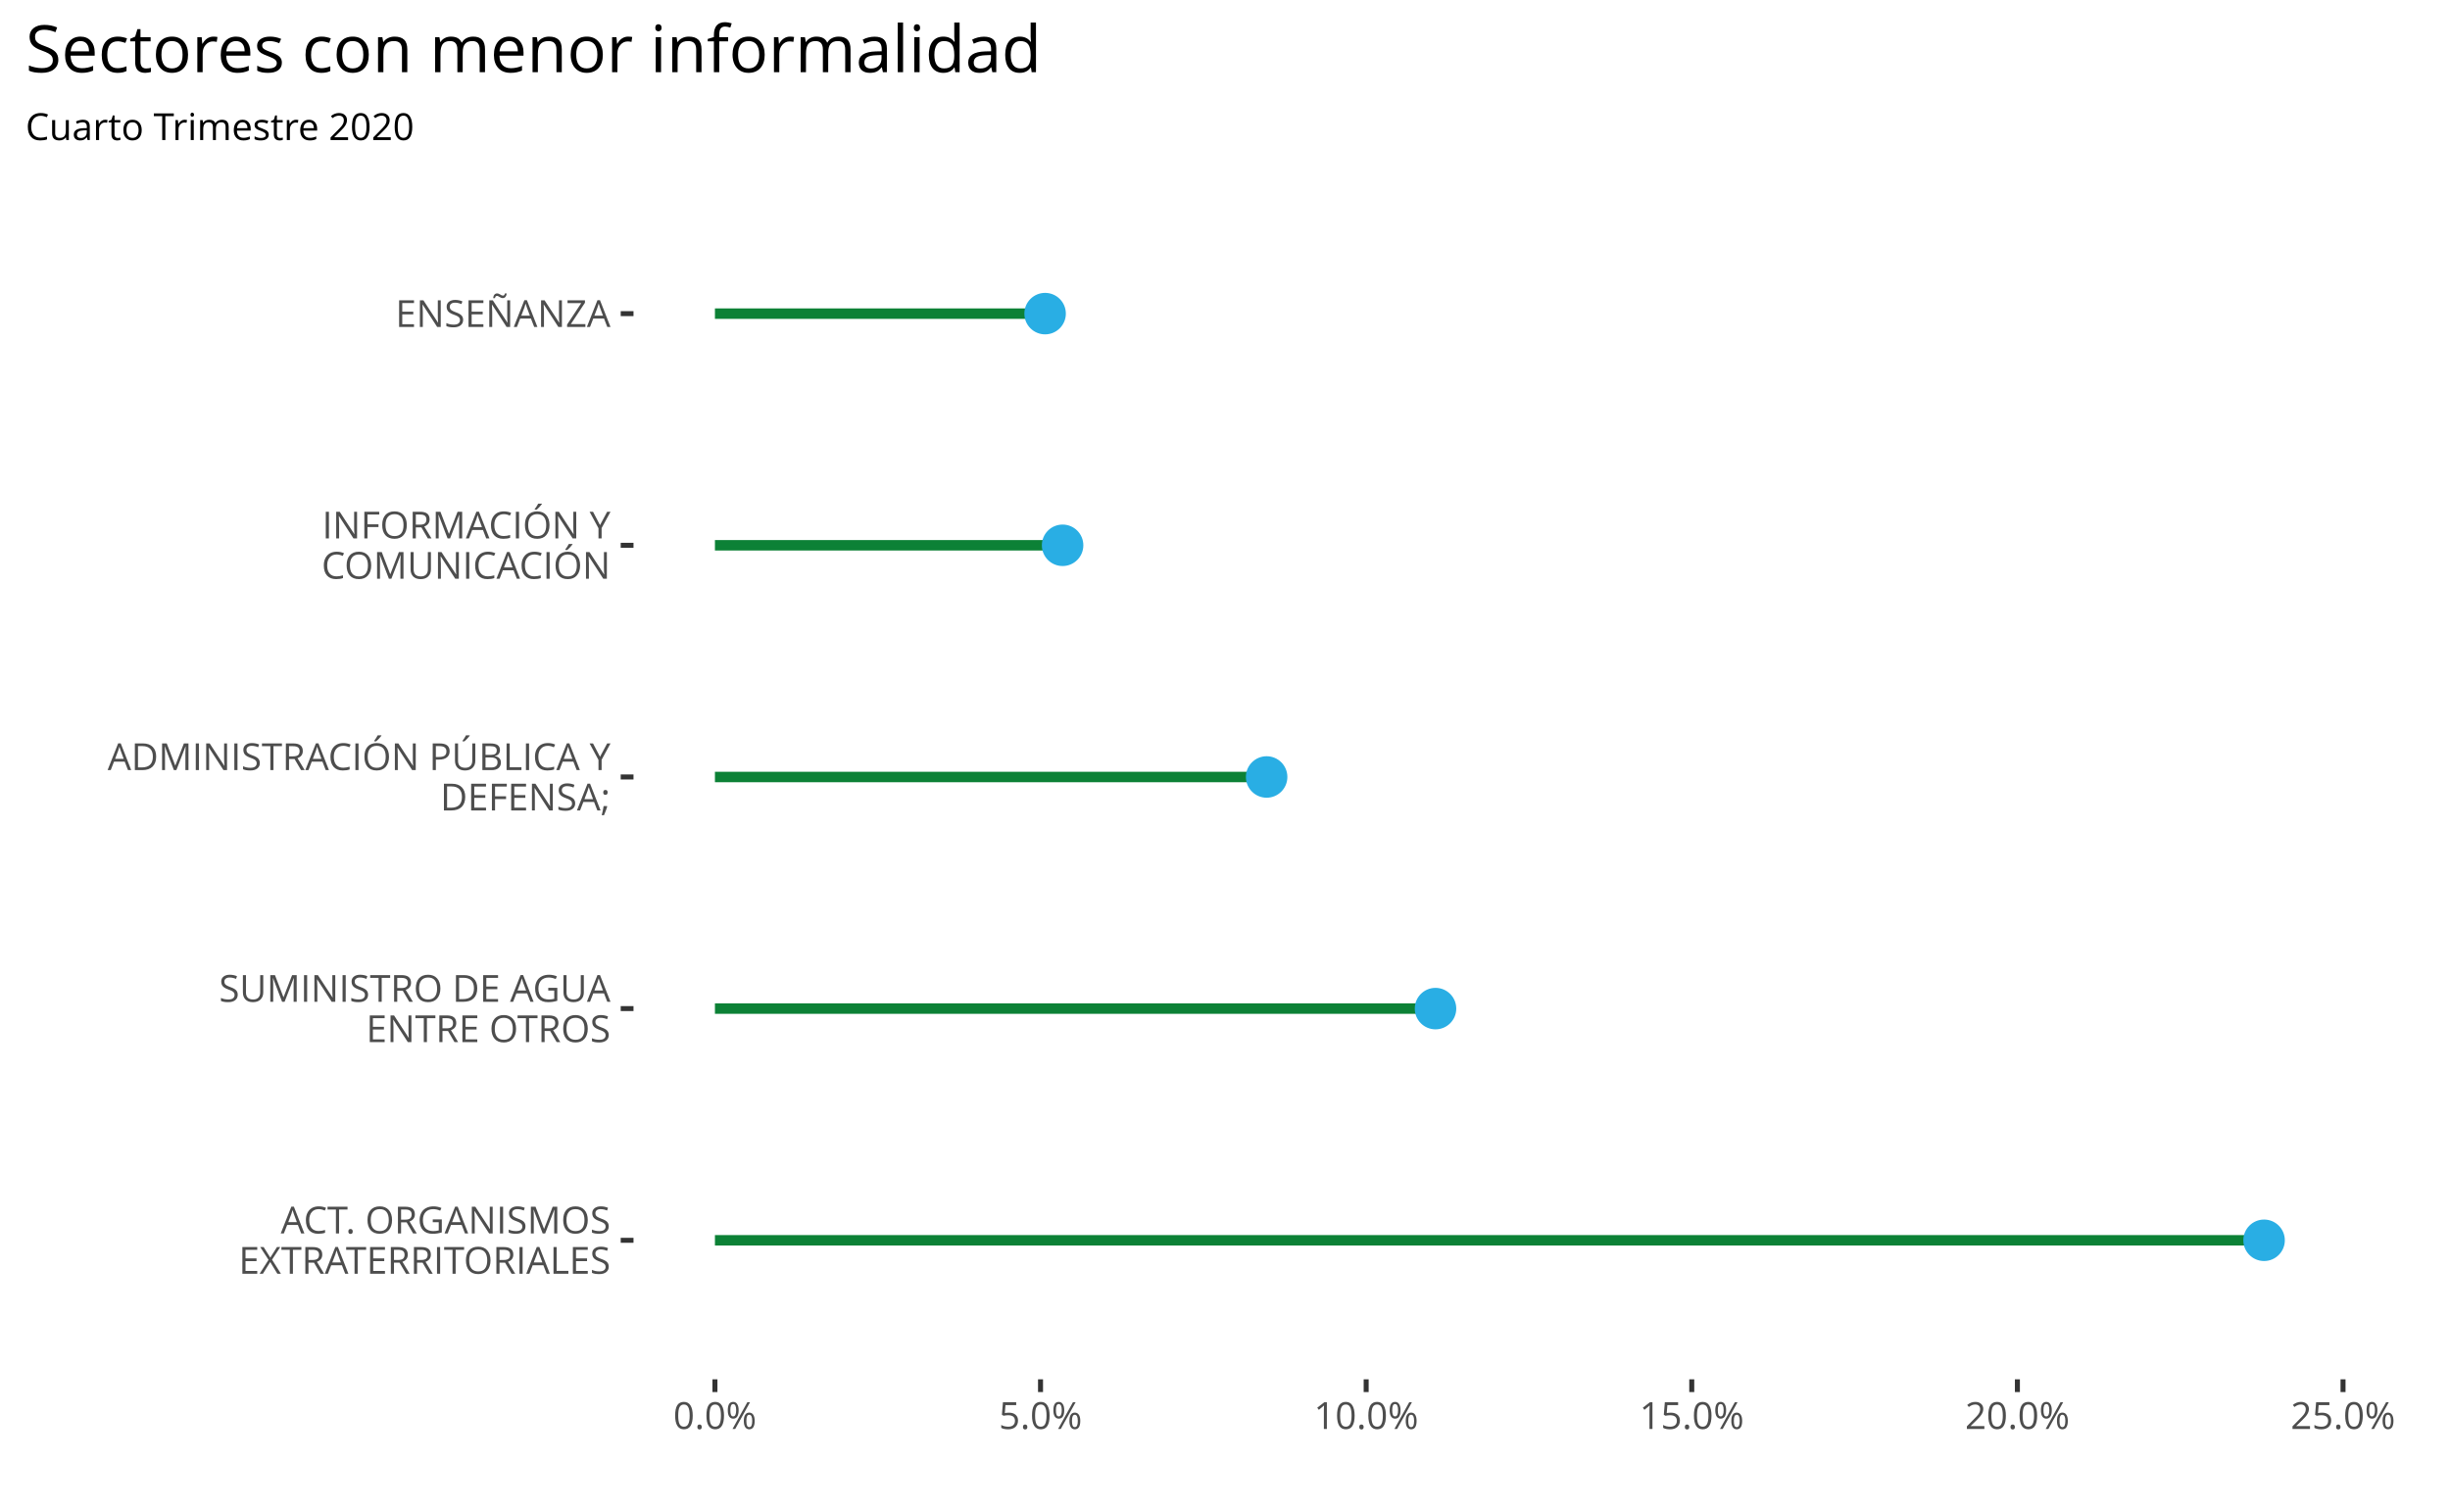
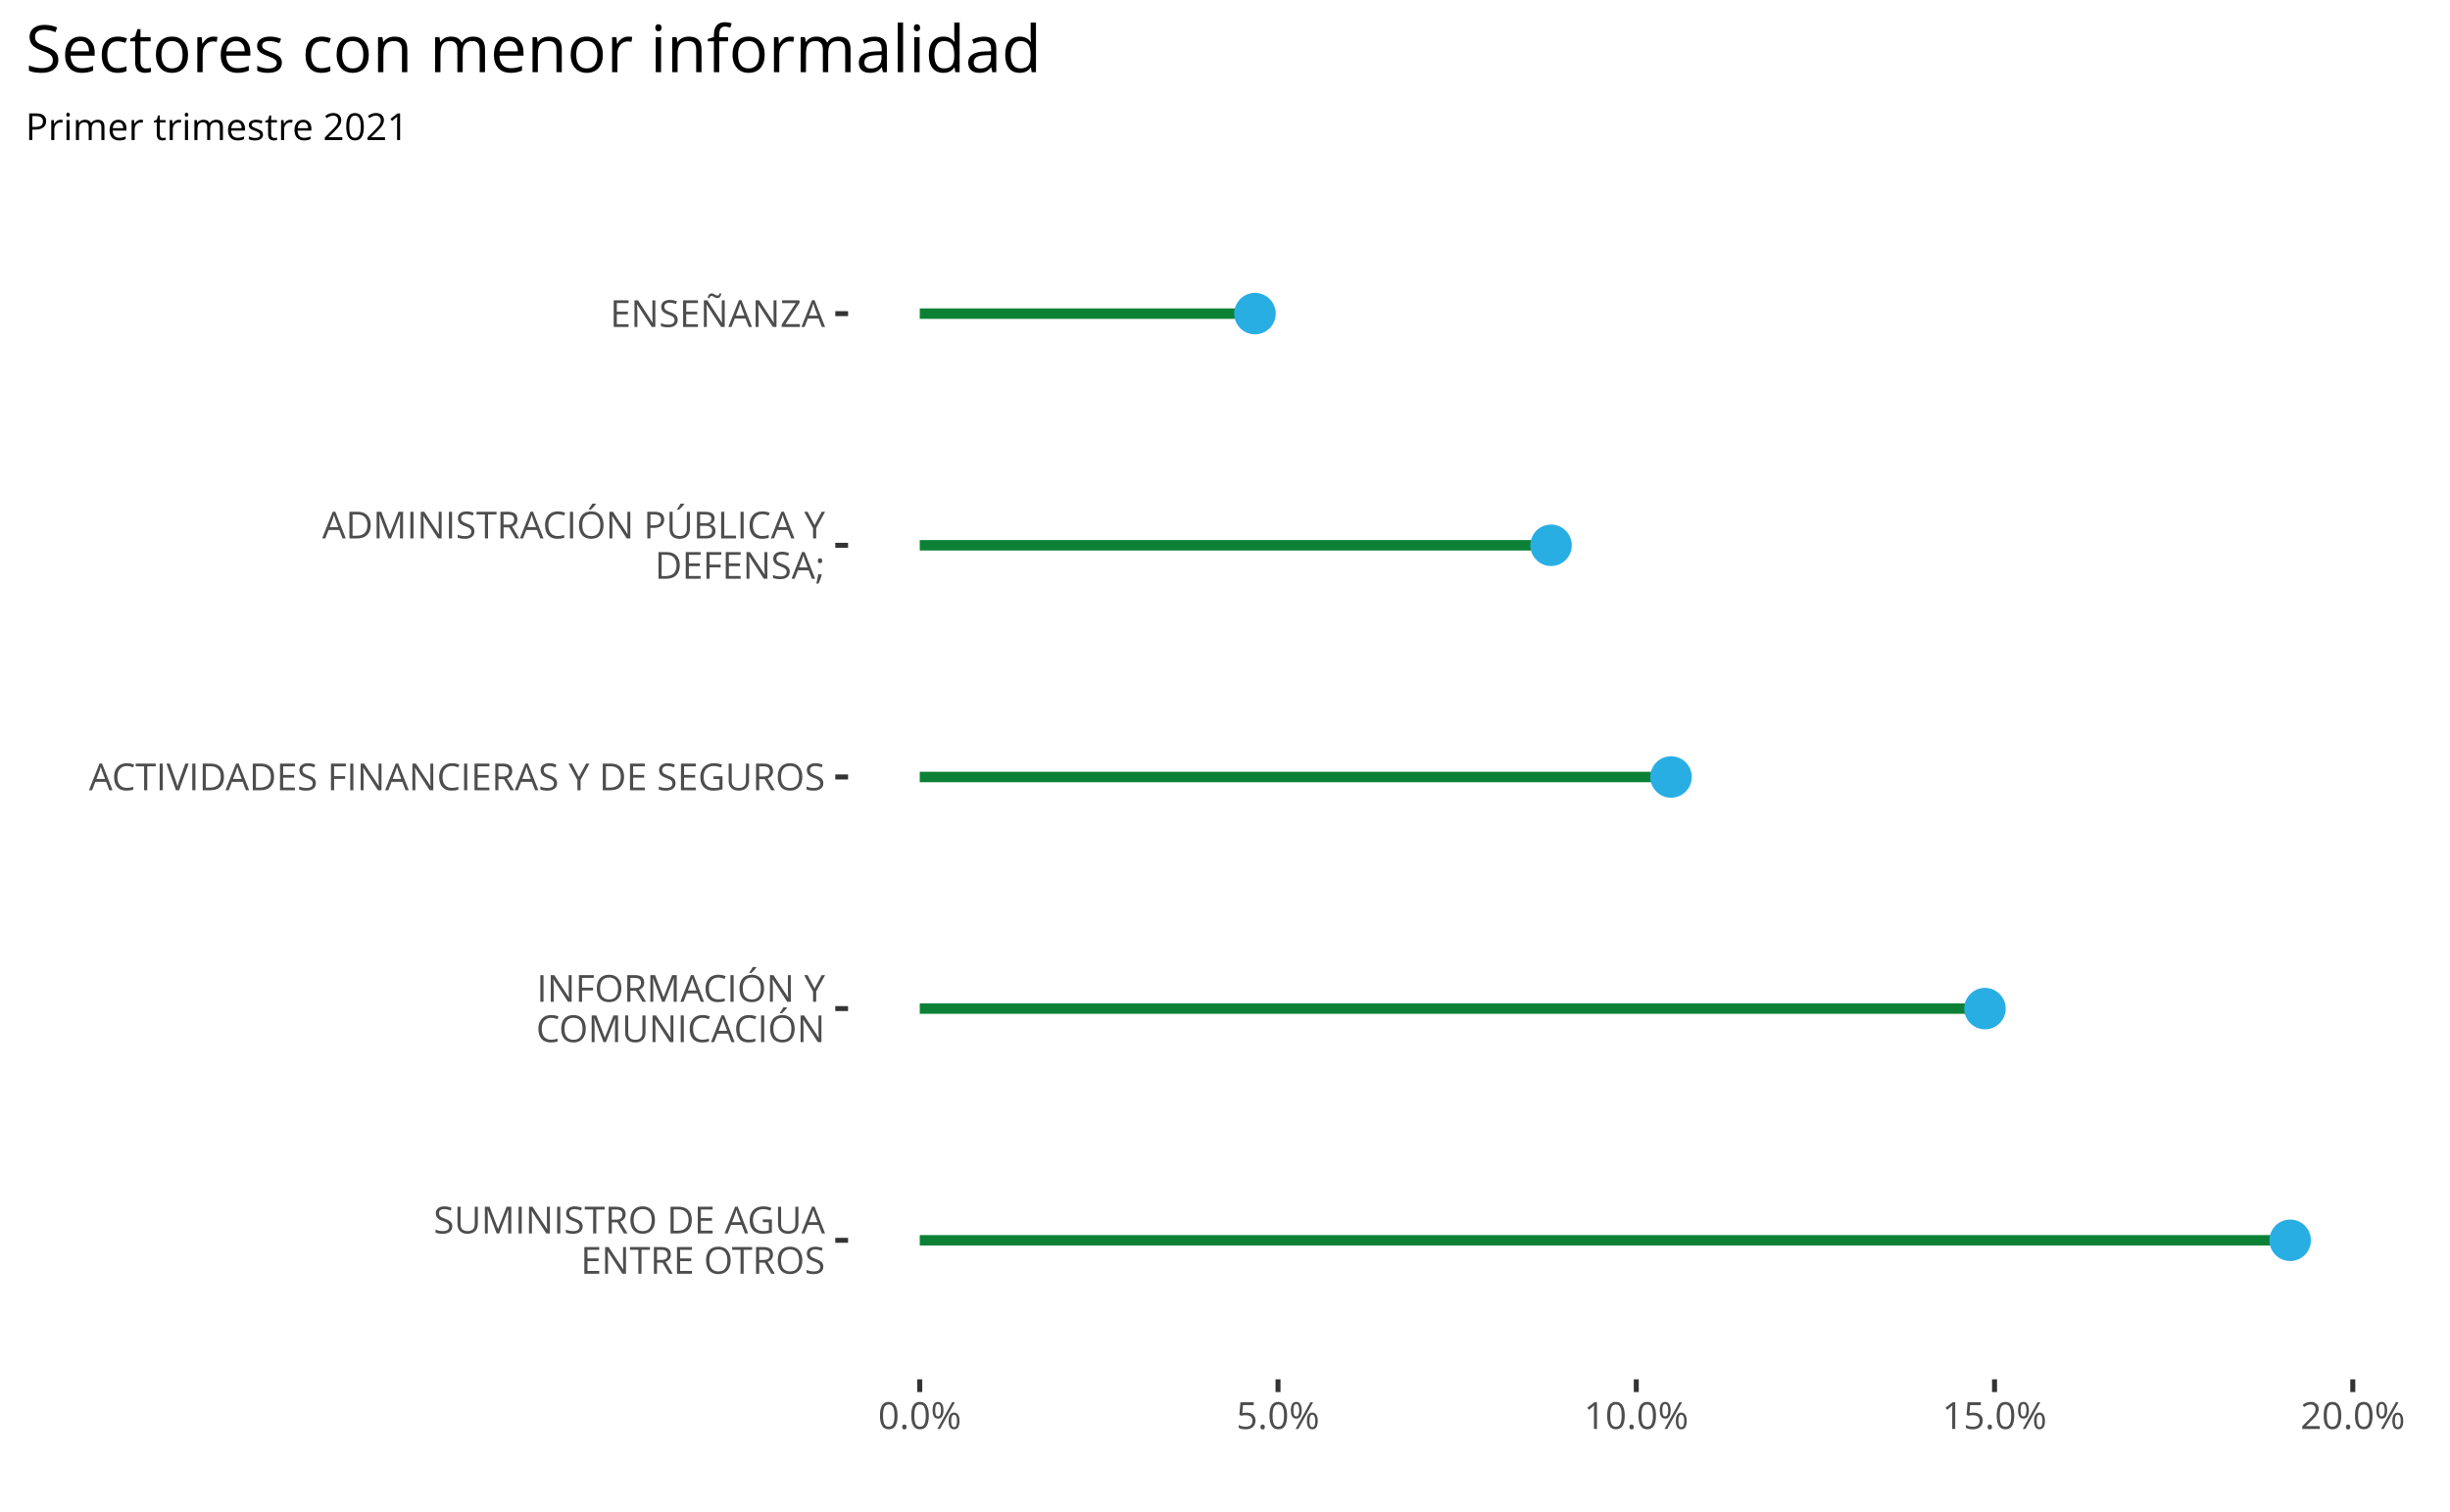
<svg xmlns="http://www.w3.org/2000/svg" class="svglite" width="525.00pt" height="324.00pt" viewBox="0 0 525.00 324.00">
  <defs>
    <style type="text/css">
    .svglite line, .svglite polyline, .svglite polygon, .svglite path, .svglite rect, .svglite circle {
      fill: none;
      stroke: #000000;
      stroke-linecap: round;
      stroke-linejoin: round;
      stroke-miterlimit: 10.00;
    }
  </style>
  </defs>
  <rect width="100%" height="100%" style="stroke: none; fill: #FFFFFF;" />
  <defs>
    <clipPath id="cpMC4wMHw1MjUuMDB8MC4wMHwzMjQuMDA=">
      <rect x="0.00" y="0.00" width="525.00" height="324.00" />
    </clipPath>
  </defs>
  <g clip-path="url(#cpMC4wMHw1MjUuMDB8MC4wMHwzMjQuMDA=)">
    <rect x="0" y="0.00" width="525.00" height="324.00" style="stroke-width: 1.07; stroke: #FFFFFF; fill: #FFFFFF;" />
  </g>
  <defs>
-     <clipPath id="cpMTM1Ljc1fDUxOS41MnwzNy40M3wyOTUuNTk=">
-       <rect x="135.75" y="37.43" width="383.77" height="258.16" />
+     <clipPath id="cpMTgxLjczfDUxOS41MnwzNy40M3wyOTUuNTk=">
+       <rect x="181.73" y="37.43" width="337.79" height="258.16" />
    </clipPath>
  </defs>
-   <g clip-path="url(#cpMTM1Ljc1fDUxOS41MnwzNy40M3wyOTUuNTk=)">
-     <polyline points="188.08,295.59 188.08,37.43 " style="stroke-width: 0.53; stroke: #FFFFFF; stroke-linecap: butt;" />
-     <polyline points="257.86,295.59 257.86,37.43 " style="stroke-width: 0.53; stroke: #FFFFFF; stroke-linecap: butt;" />
-     <polyline points="327.64,295.59 327.64,37.43 " style="stroke-width: 0.53; stroke: #FFFFFF; stroke-linecap: butt;" />
-     <polyline points="397.41,295.59 397.41,37.43 " style="stroke-width: 0.53; stroke: #FFFFFF; stroke-linecap: butt;" />
-     <polyline points="467.19,295.59 467.19,37.43 " style="stroke-width: 0.53; stroke: #FFFFFF; stroke-linecap: butt;" />
-     <polyline points="135.75,265.80 519.52,265.80 " style="stroke-width: 1.07; stroke: #FFFFFF; stroke-linecap: butt;" />
-     <polyline points="135.75,216.15 519.52,216.15 " style="stroke-width: 1.07; stroke: #FFFFFF; stroke-linecap: butt;" />
-     <polyline points="135.75,166.51 519.52,166.51 " style="stroke-width: 1.07; stroke: #FFFFFF; stroke-linecap: butt;" />
-     <polyline points="135.75,116.86 519.52,116.86 " style="stroke-width: 1.07; stroke: #FFFFFF; stroke-linecap: butt;" />
-     <polyline points="135.75,67.21 519.52,67.21 " style="stroke-width: 1.07; stroke: #FFFFFF; stroke-linecap: butt;" />
-     <polyline points="153.20,295.59 153.20,37.43 " style="stroke-width: 1.07; stroke: #FFFFFF; stroke-linecap: butt;" />
-     <polyline points="222.97,295.59 222.97,37.43 " style="stroke-width: 1.07; stroke: #FFFFFF; stroke-linecap: butt;" />
-     <polyline points="292.75,295.59 292.75,37.43 " style="stroke-width: 1.07; stroke: #FFFFFF; stroke-linecap: butt;" />
-     <polyline points="362.52,295.59 362.52,37.43 " style="stroke-width: 1.07; stroke: #FFFFFF; stroke-linecap: butt;" />
-     <polyline points="432.30,295.59 432.30,37.43 " style="stroke-width: 1.07; stroke: #FFFFFF; stroke-linecap: butt;" />
-     <polyline points="502.08,295.59 502.08,37.43 " style="stroke-width: 1.07; stroke: #FFFFFF; stroke-linecap: butt;" />
-     <line x1="153.20" y1="67.21" x2="223.95" y2="67.21" style="stroke-width: 2.24; stroke: #0C8136; stroke-linecap: butt;" />
-     <line x1="153.20" y1="116.86" x2="227.70" y2="116.86" style="stroke-width: 2.24; stroke: #0C8136; stroke-linecap: butt;" />
-     <line x1="153.20" y1="166.51" x2="271.42" y2="166.51" style="stroke-width: 2.24; stroke: #0C8136; stroke-linecap: butt;" />
-     <line x1="153.20" y1="216.15" x2="307.61" y2="216.15" style="stroke-width: 2.24; stroke: #0C8136; stroke-linecap: butt;" />
-     <line x1="153.20" y1="265.80" x2="485.16" y2="265.80" style="stroke-width: 2.24; stroke: #0C8136; stroke-linecap: butt;" />
-     <circle cx="223.95" cy="67.21" r="4.09" style="stroke-width: 0.71; stroke: #29AEE4; fill: #29AEE4;" />
-     <circle cx="227.70" cy="116.86" r="4.09" style="stroke-width: 0.71; stroke: #29AEE4; fill: #29AEE4;" />
-     <circle cx="271.42" cy="166.51" r="4.09" style="stroke-width: 0.71; stroke: #29AEE4; fill: #29AEE4;" />
-     <circle cx="307.61" cy="216.15" r="4.09" style="stroke-width: 0.71; stroke: #29AEE4; fill: #29AEE4;" />
-     <circle cx="485.16" cy="265.80" r="4.09" style="stroke-width: 0.71; stroke: #29AEE4; fill: #29AEE4;" />
+   <g clip-path="url(#cpMTgxLjczfDUxOS41MnwzNy40M3wyOTUuNTk=)">
+     <polyline points="235.47,295.59 235.47,37.43 " style="stroke-width: 0.53; stroke: #FFFFFF; stroke-linecap: butt;" />
+     <polyline points="312.24,295.59 312.24,37.43 " style="stroke-width: 0.53; stroke: #FFFFFF; stroke-linecap: butt;" />
+     <polyline points="389.01,295.59 389.01,37.43 " style="stroke-width: 0.53; stroke: #FFFFFF; stroke-linecap: butt;" />
+     <polyline points="465.78,295.59 465.78,37.43 " style="stroke-width: 0.53; stroke: #FFFFFF; stroke-linecap: butt;" />
+     <polyline points="181.73,265.80 519.52,265.80 " style="stroke-width: 1.07; stroke: #FFFFFF; stroke-linecap: butt;" />
+     <polyline points="181.73,216.15 519.52,216.15 " style="stroke-width: 1.07; stroke: #FFFFFF; stroke-linecap: butt;" />
+     <polyline points="181.73,166.51 519.52,166.51 " style="stroke-width: 1.07; stroke: #FFFFFF; stroke-linecap: butt;" />
+     <polyline points="181.73,116.86 519.52,116.86 " style="stroke-width: 1.07; stroke: #FFFFFF; stroke-linecap: butt;" />
+     <polyline points="181.73,67.21 519.52,67.21 " style="stroke-width: 1.07; stroke: #FFFFFF; stroke-linecap: butt;" />
+     <polyline points="197.09,295.59 197.09,37.43 " style="stroke-width: 1.07; stroke: #FFFFFF; stroke-linecap: butt;" />
+     <polyline points="273.86,295.59 273.86,37.43 " style="stroke-width: 1.07; stroke: #FFFFFF; stroke-linecap: butt;" />
+     <polyline points="350.63,295.59 350.63,37.43 " style="stroke-width: 1.07; stroke: #FFFFFF; stroke-linecap: butt;" />
+     <polyline points="427.40,295.59 427.40,37.43 " style="stroke-width: 1.07; stroke: #FFFFFF; stroke-linecap: butt;" />
+     <polyline points="504.17,295.59 504.17,37.43 " style="stroke-width: 1.07; stroke: #FFFFFF; stroke-linecap: butt;" />
+     <line x1="197.09" y1="67.21" x2="268.92" y2="67.21" style="stroke-width: 2.24; stroke: #0C8136; stroke-linecap: butt;" />
+     <line x1="197.09" y1="116.86" x2="332.37" y2="116.86" style="stroke-width: 2.24; stroke: #0C8136; stroke-linecap: butt;" />
+     <line x1="197.09" y1="166.51" x2="358.08" y2="166.51" style="stroke-width: 2.24; stroke: #0C8136; stroke-linecap: butt;" />
+     <line x1="197.09" y1="216.15" x2="425.35" y2="216.15" style="stroke-width: 2.24; stroke: #0C8136; stroke-linecap: butt;" />
+     <line x1="197.09" y1="265.80" x2="490.75" y2="265.80" style="stroke-width: 2.24; stroke: #0C8136; stroke-linecap: butt;" />
+     <circle cx="268.92" cy="67.21" r="4.09" style="stroke-width: 0.71; stroke: #29AEE4; fill: #29AEE4;" />
+     <circle cx="332.37" cy="116.86" r="4.09" style="stroke-width: 0.71; stroke: #29AEE4; fill: #29AEE4;" />
+     <circle cx="358.08" cy="166.51" r="4.09" style="stroke-width: 0.71; stroke: #29AEE4; fill: #29AEE4;" />
+     <circle cx="425.35" cy="216.15" r="4.09" style="stroke-width: 0.71; stroke: #29AEE4; fill: #29AEE4;" />
+     <circle cx="490.75" cy="265.80" r="4.09" style="stroke-width: 0.71; stroke: #29AEE4; fill: #29AEE4;" />
  </g>
  <g clip-path="url(#cpMC4wMHw1MjUuMDB8MC4wMHwzMjQuMDA=)">
-     <text x="130.82" y="264.33" text-anchor="end" style="font-size: 8.00px; fill: #4D4D4D; font-family: Open Sans;" textLength="73.39px" lengthAdjust="spacingAndGlyphs">ACT. ORGANISMOS </text>
-     <text x="130.82" y="272.97" text-anchor="end" style="font-size: 8.00px; fill: #4D4D4D; font-family: Open Sans;" textLength="80.40px" lengthAdjust="spacingAndGlyphs">EXTRATERRITORIALES</text>
-     <text x="130.82" y="214.69" text-anchor="end" style="font-size: 8.00px; fill: #4D4D4D; font-family: Open Sans;" textLength="86.23px" lengthAdjust="spacingAndGlyphs">SUMINISTRO DE AGUA </text>
-     <text x="130.82" y="223.33" text-anchor="end" style="font-size: 8.00px; fill: #4D4D4D; font-family: Open Sans;" textLength="52.61px" lengthAdjust="spacingAndGlyphs">ENTRE OTROS</text>
-     <text x="130.82" y="165.04" text-anchor="end" style="font-size: 8.00px; fill: #4D4D4D; font-family: Open Sans;" textLength="112.10px" lengthAdjust="spacingAndGlyphs">ADMINISTRACIÓN PÚBLICA Y  </text>
-     <text x="130.82" y="173.68" text-anchor="end" style="font-size: 8.00px; fill: #4D4D4D; font-family: Open Sans;" textLength="36.48px" lengthAdjust="spacingAndGlyphs">DEFENSA;</text>
-     <text x="130.82" y="115.39" text-anchor="end" style="font-size: 8.00px; fill: #4D4D4D; font-family: Open Sans;" textLength="64.03px" lengthAdjust="spacingAndGlyphs">INFORMACIÓN Y </text>
-     <text x="130.82" y="124.03" text-anchor="end" style="font-size: 8.00px; fill: #4D4D4D; font-family: Open Sans;" textLength="62.24px" lengthAdjust="spacingAndGlyphs">COMUNICACIÓN</text>
-     <text x="130.82" y="70.07" text-anchor="end" style="font-size: 8.00px; fill: #4D4D4D; font-family: Open Sans;" textLength="46.08px" lengthAdjust="spacingAndGlyphs">ENSEÑANZA</text>
-     <polyline points="133.01,265.80 135.75,265.80 " style="stroke-width: 1.07; stroke: #333333; stroke-linecap: butt;" />
-     <polyline points="133.01,216.15 135.75,216.15 " style="stroke-width: 1.07; stroke: #333333; stroke-linecap: butt;" />
-     <polyline points="133.01,166.51 135.75,166.51 " style="stroke-width: 1.07; stroke: #333333; stroke-linecap: butt;" />
-     <polyline points="133.01,116.86 135.75,116.86 " style="stroke-width: 1.07; stroke: #333333; stroke-linecap: butt;" />
-     <polyline points="133.01,67.21 135.75,67.21 " style="stroke-width: 1.07; stroke: #333333; stroke-linecap: butt;" />
-     <polyline points="153.20,298.33 153.20,295.59 " style="stroke-width: 1.07; stroke: #333333; stroke-linecap: butt;" />
-     <polyline points="222.97,298.33 222.97,295.59 " style="stroke-width: 1.07; stroke: #333333; stroke-linecap: butt;" />
-     <polyline points="292.75,298.33 292.75,295.59 " style="stroke-width: 1.07; stroke: #333333; stroke-linecap: butt;" />
-     <polyline points="362.52,298.33 362.52,295.59 " style="stroke-width: 1.07; stroke: #333333; stroke-linecap: butt;" />
-     <polyline points="432.30,298.33 432.30,295.59 " style="stroke-width: 1.07; stroke: #333333; stroke-linecap: butt;" />
-     <polyline points="502.08,298.33 502.08,295.59 " style="stroke-width: 1.07; stroke: #333333; stroke-linecap: butt;" />
-     <text x="153.20" y="306.23" text-anchor="middle" style="font-size: 8.00px; fill: #4D4D4D; font-family: Open Sans;" textLength="17.86px" lengthAdjust="spacingAndGlyphs">0.0%</text>
-     <text x="222.97" y="306.23" text-anchor="middle" style="font-size: 8.00px; fill: #4D4D4D; font-family: Open Sans;" textLength="17.86px" lengthAdjust="spacingAndGlyphs">5.0%</text>
-     <text x="292.75" y="306.23" text-anchor="middle" style="font-size: 8.00px; fill: #4D4D4D; font-family: Open Sans;" textLength="22.44px" lengthAdjust="spacingAndGlyphs">10.0%</text>
-     <text x="362.52" y="306.23" text-anchor="middle" style="font-size: 8.00px; fill: #4D4D4D; font-family: Open Sans;" textLength="22.44px" lengthAdjust="spacingAndGlyphs">15.0%</text>
-     <text x="432.30" y="306.23" text-anchor="middle" style="font-size: 8.00px; fill: #4D4D4D; font-family: Open Sans;" textLength="22.44px" lengthAdjust="spacingAndGlyphs">20.0%</text>
-     <text x="502.08" y="306.23" text-anchor="middle" style="font-size: 8.00px; fill: #4D4D4D; font-family: Open Sans;" textLength="22.44px" lengthAdjust="spacingAndGlyphs">25.0%</text>
-     <text x="5.48" y="30.02" style="font-size: 8.00px; font-family: Open Sans;" textLength="83.82px" lengthAdjust="spacingAndGlyphs">Cuarto Trimestre 2020</text>
+     <text x="176.80" y="264.33" text-anchor="end" style="font-size: 8.00px; fill: #4D4D4D; font-family: Open Sans;" textLength="86.23px" lengthAdjust="spacingAndGlyphs">SUMINISTRO DE AGUA </text>
+     <text x="176.80" y="272.97" text-anchor="end" style="font-size: 8.00px; fill: #4D4D4D; font-family: Open Sans;" textLength="52.61px" lengthAdjust="spacingAndGlyphs">ENTRE OTROS</text>
+     <text x="176.80" y="214.69" text-anchor="end" style="font-size: 8.00px; fill: #4D4D4D; font-family: Open Sans;" textLength="64.03px" lengthAdjust="spacingAndGlyphs">INFORMACIÓN Y </text>
+     <text x="176.80" y="223.33" text-anchor="end" style="font-size: 8.00px; fill: #4D4D4D; font-family: Open Sans;" textLength="62.24px" lengthAdjust="spacingAndGlyphs">COMUNICACIÓN</text>
+     <text x="176.80" y="169.36" text-anchor="end" style="font-size: 8.00px; fill: #4D4D4D; font-family: Open Sans;" textLength="158.08px" lengthAdjust="spacingAndGlyphs">ACTIVIDADES FINANCIERAS Y DE SEGUROS</text>
+     <text x="176.80" y="115.39" text-anchor="end" style="font-size: 8.00px; fill: #4D4D4D; font-family: Open Sans;" textLength="112.10px" lengthAdjust="spacingAndGlyphs">ADMINISTRACIÓN PÚBLICA Y  </text>
+     <text x="176.80" y="124.03" text-anchor="end" style="font-size: 8.00px; fill: #4D4D4D; font-family: Open Sans;" textLength="36.48px" lengthAdjust="spacingAndGlyphs">DEFENSA;</text>
+     <text x="176.80" y="70.07" text-anchor="end" style="font-size: 8.00px; fill: #4D4D4D; font-family: Open Sans;" textLength="46.08px" lengthAdjust="spacingAndGlyphs">ENSEÑANZA</text>
+     <polyline points="178.99,265.80 181.73,265.80 " style="stroke-width: 1.07; stroke: #333333; stroke-linecap: butt;" />
+     <polyline points="178.99,216.15 181.73,216.15 " style="stroke-width: 1.07; stroke: #333333; stroke-linecap: butt;" />
+     <polyline points="178.99,166.51 181.73,166.51 " style="stroke-width: 1.07; stroke: #333333; stroke-linecap: butt;" />
+     <polyline points="178.99,116.86 181.73,116.86 " style="stroke-width: 1.07; stroke: #333333; stroke-linecap: butt;" />
+     <polyline points="178.99,67.21 181.73,67.21 " style="stroke-width: 1.07; stroke: #333333; stroke-linecap: butt;" />
+     <polyline points="197.09,298.33 197.09,295.59 " style="stroke-width: 1.07; stroke: #333333; stroke-linecap: butt;" />
+     <polyline points="273.86,298.33 273.86,295.59 " style="stroke-width: 1.07; stroke: #333333; stroke-linecap: butt;" />
+     <polyline points="350.63,298.33 350.63,295.59 " style="stroke-width: 1.07; stroke: #333333; stroke-linecap: butt;" />
+     <polyline points="427.40,298.33 427.40,295.59 " style="stroke-width: 1.07; stroke: #333333; stroke-linecap: butt;" />
+     <polyline points="504.17,298.33 504.17,295.59 " style="stroke-width: 1.07; stroke: #333333; stroke-linecap: butt;" />
+     <text x="197.09" y="306.23" text-anchor="middle" style="font-size: 8.00px; fill: #4D4D4D; font-family: Open Sans;" textLength="17.86px" lengthAdjust="spacingAndGlyphs">0.0%</text>
+     <text x="273.86" y="306.23" text-anchor="middle" style="font-size: 8.00px; fill: #4D4D4D; font-family: Open Sans;" textLength="17.86px" lengthAdjust="spacingAndGlyphs">5.0%</text>
+     <text x="350.63" y="306.23" text-anchor="middle" style="font-size: 8.00px; fill: #4D4D4D; font-family: Open Sans;" textLength="22.44px" lengthAdjust="spacingAndGlyphs">10.0%</text>
+     <text x="427.40" y="306.23" text-anchor="middle" style="font-size: 8.00px; fill: #4D4D4D; font-family: Open Sans;" textLength="22.44px" lengthAdjust="spacingAndGlyphs">15.0%</text>
+     <text x="504.17" y="306.23" text-anchor="middle" style="font-size: 8.00px; fill: #4D4D4D; font-family: Open Sans;" textLength="22.44px" lengthAdjust="spacingAndGlyphs">20.0%</text>
+     <text x="5.48" y="30.02" style="font-size: 8.00px; font-family: Open Sans;" textLength="82.18px" lengthAdjust="spacingAndGlyphs">Primer trimestre 2021</text>
    <text x="5.48" y="15.47" style="font-size: 14.00px; font-family: Open Sans;" textLength="217.94px" lengthAdjust="spacingAndGlyphs">Sectores con menor informalidad</text>
  </g>
</svg>
